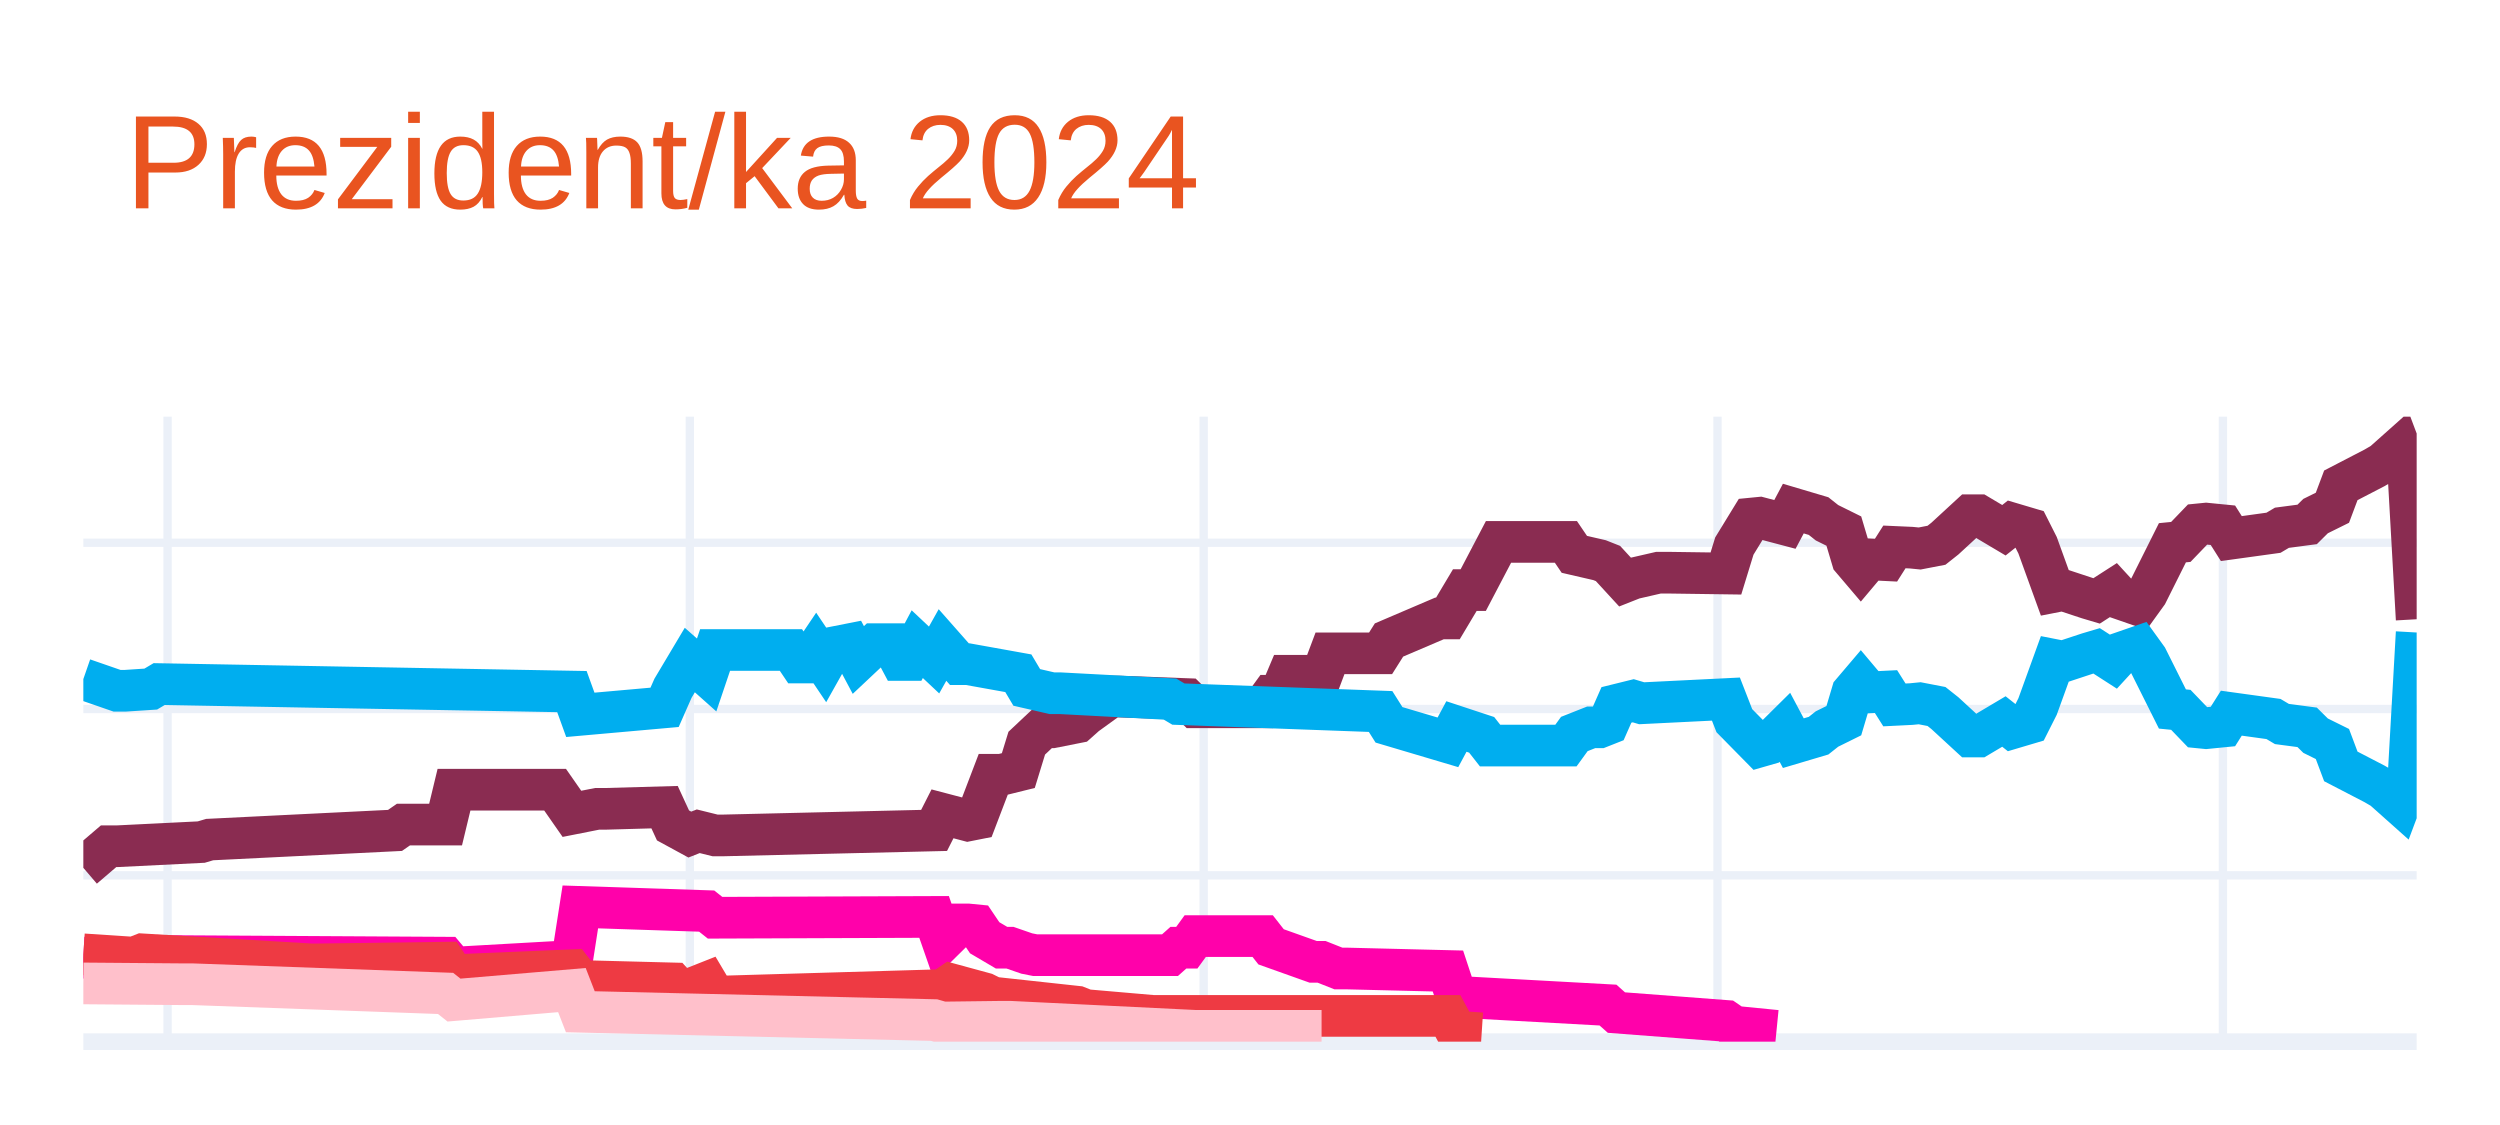
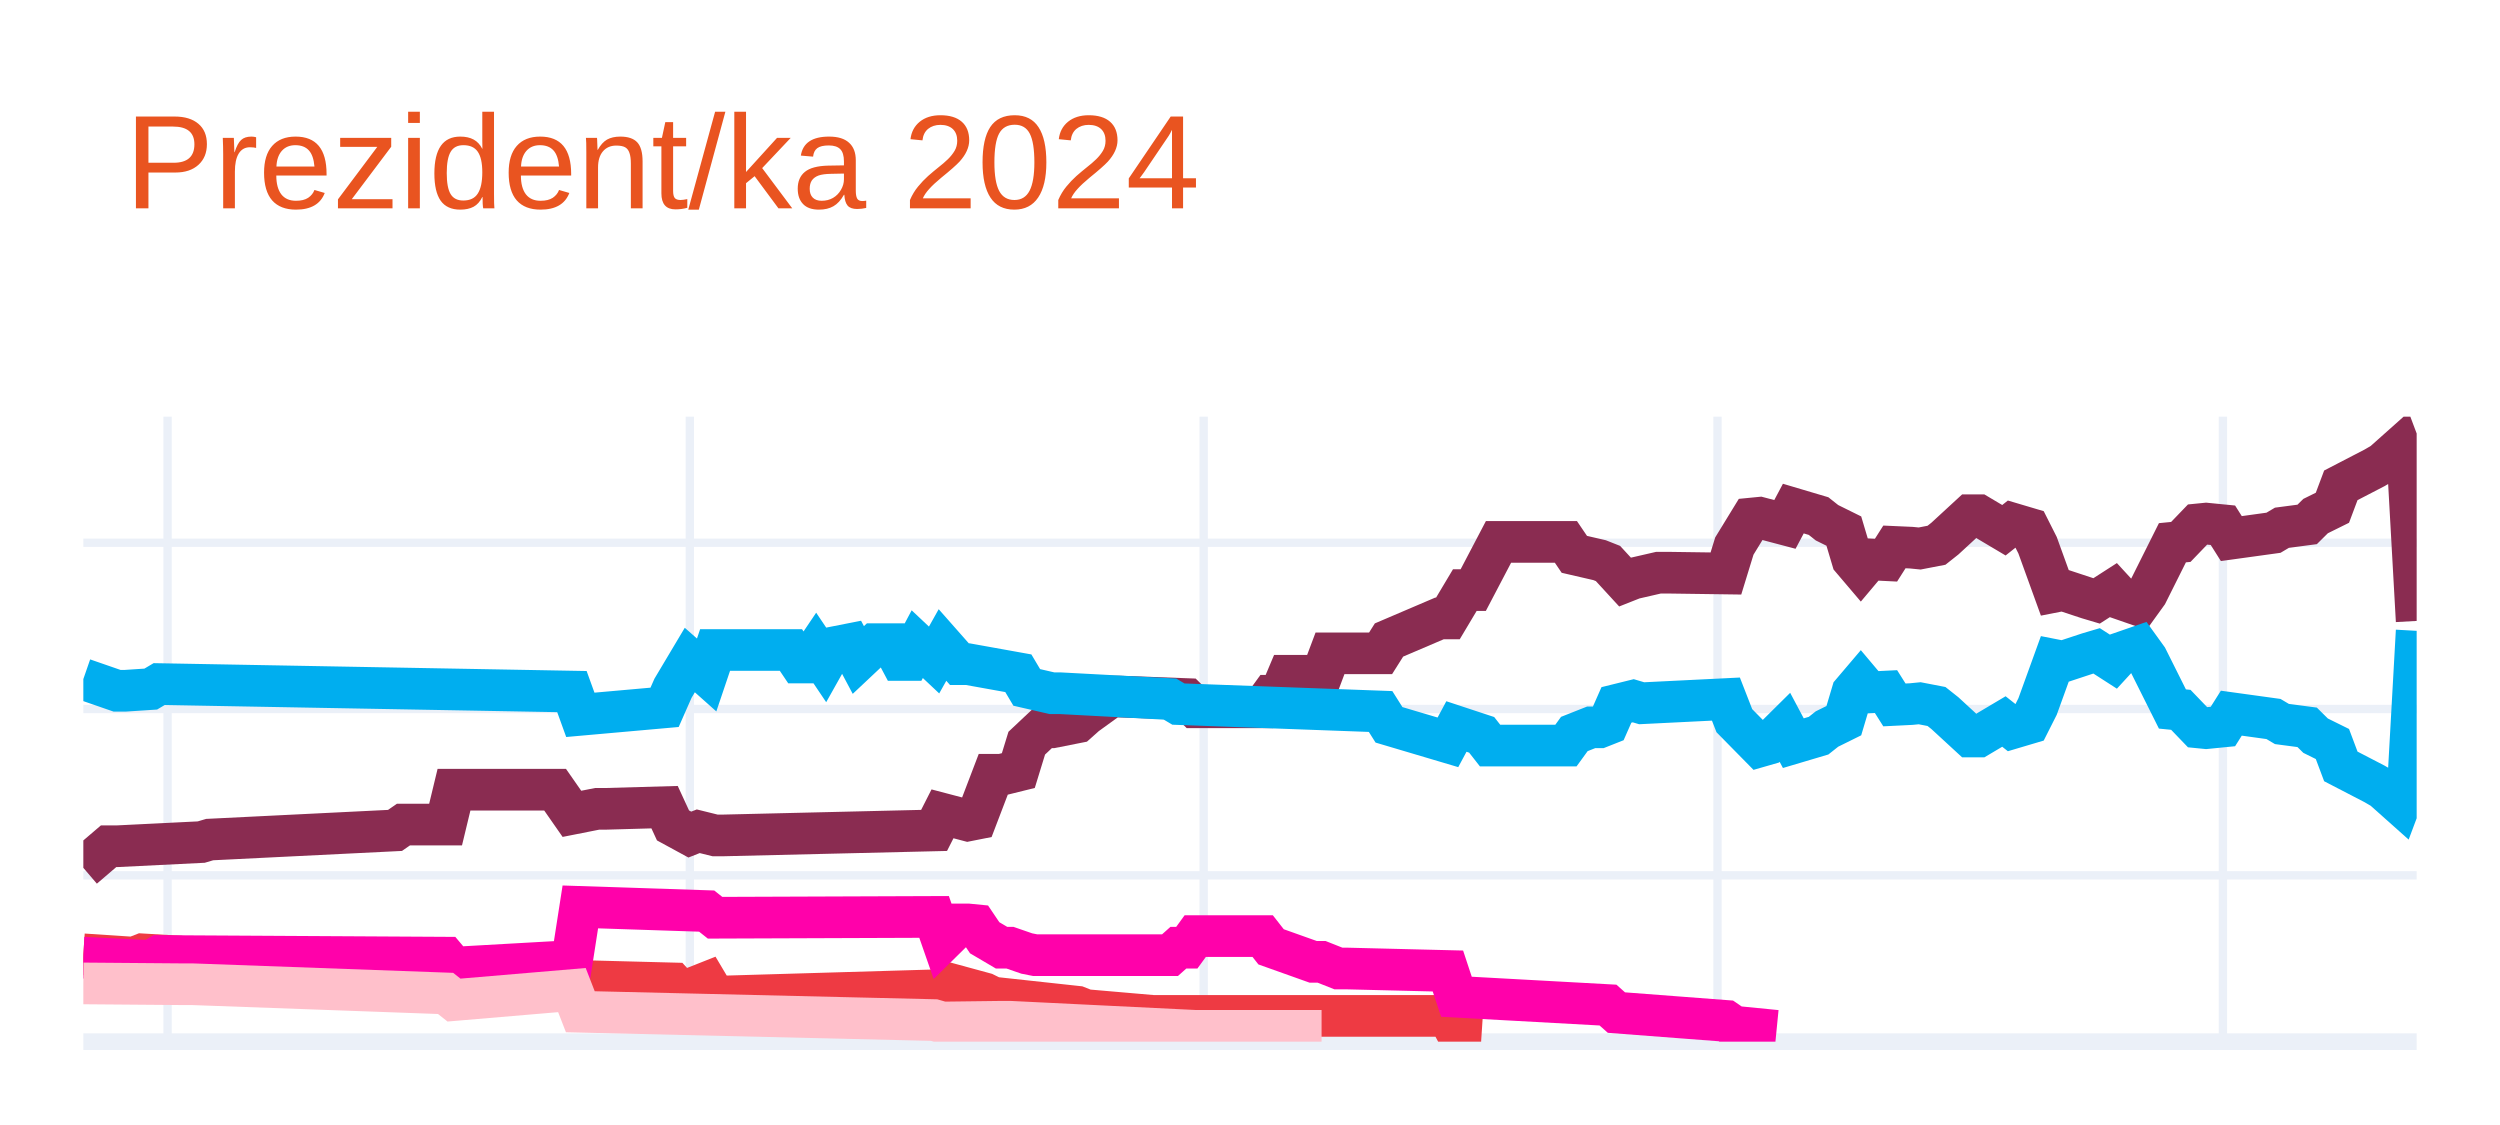
<svg xmlns="http://www.w3.org/2000/svg" class="main-svg" width="300" height="135" style="" viewBox="0 0 300 135">
  <rect x="0" y="0" width="300" height="135" style="fill: rgb(255, 255, 255); fill-opacity: 1;" />
-   <defs id="defs-b737c4">
+   <defs id="defs-337b1c">
    <g class="clips">
-       <clipPath id="clipb737c4xyplot" class="plotclip">
+       <clipPath id="clip337b1cxyplot" class="plotclip">
        <rect width="280" height="75" />
      </clipPath>
-       <clipPath class="axesclip" id="clipb737c4x">
+       <clipPath class="axesclip" id="clip337b1cx">
        <rect x="10" y="0" width="280" height="135" />
      </clipPath>
-       <clipPath class="axesclip" id="clipb737c4y">
+       <clipPath class="axesclip" id="clip337b1cy">
        <rect x="0" y="50" width="300" height="75" />
      </clipPath>
-       <clipPath class="axesclip" id="clipb737c4xy">
+       <clipPath class="axesclip" id="clip337b1cxy">
        <rect x="10" y="50" width="280" height="75" />
      </clipPath>
    </g>
    <g class="gradients" />
    <g class="patterns" />
  </defs>
  <g class="bglayer" />
  <g class="layer-below">
    <g class="imagelayer" />
    <g class="shapelayer" />
  </g>
  <g class="cartesianlayer">
    <g class="subplot xy">
      <g class="layer-subplot">
        <g class="shapelayer" />
        <g class="imagelayer" />
      </g>
      <g class="minor-gridlayer">
        <g class="x" />
        <g class="y" />
      </g>
      <g class="gridlayer">
        <g class="x">
          <path class="xgrid crisp" transform="translate(20.11,0)" d="M0,50v75" style="stroke: rgb(235, 240, 248); stroke-opacity: 1; stroke-width: 1px;" />
          <path class="xgrid crisp" transform="translate(82.78,0)" d="M0,50v75" style="stroke: rgb(235, 240, 248); stroke-opacity: 1; stroke-width: 1px;" />
          <path class="xgrid crisp" transform="translate(144.44,0)" d="M0,50v75" style="stroke: rgb(235, 240, 248); stroke-opacity: 1; stroke-width: 1px;" />
          <path class="xgrid crisp" transform="translate(206.1,0)" d="M0,50v75" style="stroke: rgb(235, 240, 248); stroke-opacity: 1; stroke-width: 1px;" />
          <path class="xgrid crisp" transform="translate(266.75,0)" d="M0,50v75" style="stroke: rgb(235, 240, 248); stroke-opacity: 1; stroke-width: 1px;" />
        </g>
        <g class="y">
          <path class="ygrid crisp" transform="translate(0,105.04)" d="M10,0h280" style="stroke: rgb(235, 240, 248); stroke-opacity: 1; stroke-width: 1px;" />
          <path class="ygrid crisp" transform="translate(0,85.08)" d="M10,0h280" style="stroke: rgb(235, 240, 248); stroke-opacity: 1; stroke-width: 1px;" />
          <path class="ygrid crisp" transform="translate(0,65.13)" d="M10,0h280" style="stroke: rgb(235, 240, 248); stroke-opacity: 1; stroke-width: 1px;" />
        </g>
      </g>
      <g class="zerolinelayer">
        <path class="yzl zl crisp" transform="translate(0,125)" d="M10,0h280" style="stroke: rgb(235, 240, 248); stroke-opacity: 1; stroke-width: 2px;" />
      </g>
      <path class="xlines-below" />
      <path class="ylines-below" />
      <g class="overlines-below" />
      <g class="xaxislayer-below" />
      <g class="yaxislayer-below" />
      <g class="overaxes-below" />
-       <g class="plot" transform="translate(10,50)" clip-path="url(#clipb737c4xyplot)">
+       <g class="plot" transform="translate(10,50)" clip-path="url(#clip337b1cxyplot)">
        <g class="scatterlayer mlayer">
-           <g class="trace scatter tracea07d65" style="stroke-miterlimit: 2; opacity: 1;">
+           <g class="trace scatter trace9d213b" style="stroke-miterlimit: 2; opacity: 1;">
            <g class="fills" />
            <g class="errorbars" />
            <g class="lines">
-               <path class="js-line" d="M0,54.14L3.03,51.55L4.04,51.55L14.15,51.05L15.16,50.75L37.4,49.65L38.41,48.95L43.47,48.95L44.48,44.76L56.61,44.76L58.63,47.66L61.66,47.06L62.67,47.06L69.75,46.86L70.76,49.05L72.78,50.15L73.79,49.75L75.81,50.25L76.82,50.25L102.09,49.65L103.1,47.66L106.14,48.46L107.15,48.26L109.17,42.97L110.18,42.97L112.2,42.47L113.21,39.18L115.23,37.28L116.25,37.28L119.28,36.68L120.29,35.78L123.32,33.59L124.33,33.59L132.42,33.89L133.43,34.88L141.52,34.88L142.53,33.49L143.54,33.49L144.55,31.09L148.59,31.09L149.6,28.4L155.67,28.4L156.68,26.8L162.74,24.21L163.75,24.21L165.78,20.81L166.79,20.81L169.82,15.03L170.83,15.03L177.91,15.03L178.92,16.52L181.95,17.22L182.96,17.62L184.98,19.82L185.99,19.42L189.03,18.72L190.04,18.72L197.11,18.82L198.12,15.53L200.14,12.23L201.16,12.13L204.19,12.93L205.2,11.03L208.23,11.93L209.24,12.73L211.26,13.73L212.27,17.12L213.29,18.32L214.3,17.12L216.32,17.22L217.33,15.63L219.35,15.72L220.36,15.82L222.38,15.43L223.39,14.63L226.43,11.83L227.44,11.83L230.47,13.63L231.48,12.83L233.5,13.43L234.51,15.43L236.53,21.01L237.55,20.81L240.58,21.81L241.59,22.11L243.61,20.81L244.62,21.91L246.64,22.61L247.65,21.21L250.69,15.13L251.7,15.03L253.72,12.93L254.73,12.83L256.75,13.03L257.76,14.63L262.82,13.93L263.83,13.33L266.86,12.93L267.87,11.93L269.89,10.93L270.9,8.24L274.95,6.14L275.96,5.55L277.98,3.75L278.99,6.44L280,24.31" style="vector-effect: none; fill: none; stroke: rgb(138, 44, 81); stroke-opacity: 1; stroke-width: 5px; opacity: 1;" />
+               <path class="js-line" d="M0,54.14L3.03,51.55L4.04,51.55L14.15,51.05L15.16,50.75L37.4,49.65L38.41,48.95L43.47,48.95L44.48,44.76L56.61,44.76L58.63,47.66L61.66,47.06L62.67,47.06L69.75,46.86L70.76,49.05L72.78,50.15L73.79,49.75L75.81,50.25L76.82,50.25L102.09,49.65L103.1,47.66L106.14,48.46L107.15,48.26L109.17,42.97L110.18,42.97L112.2,42.47L113.21,39.18L115.23,37.28L116.25,37.28L119.28,36.68L120.29,35.78L123.32,33.59L124.33,33.59L132.42,33.89L133.43,34.88L141.52,34.88L142.53,33.49L143.54,33.49L144.55,31.09L148.59,31.09L149.6,28.4L155.67,28.4L156.68,26.8L162.74,24.21L163.75,24.21L165.78,20.81L166.79,20.81L169.82,15.03L170.83,15.03L177.91,15.03L178.92,16.52L181.95,17.22L182.96,17.62L184.98,19.82L185.99,19.42L189.03,18.72L190.04,18.72L197.11,18.82L198.12,15.53L200.14,12.23L201.16,12.13L204.19,12.93L205.2,11.03L208.23,11.93L209.24,12.73L211.26,13.73L212.27,17.12L213.29,18.32L214.3,17.12L216.32,17.22L217.33,15.63L219.35,15.72L220.36,15.82L222.38,15.43L223.39,14.63L226.43,11.83L227.44,11.83L230.47,13.63L231.48,12.83L233.5,13.43L234.51,15.43L236.53,21.01L237.55,20.81L240.58,21.81L241.59,22.11L243.61,20.81L244.62,21.91L246.64,22.61L247.65,21.21L250.69,15.13L251.7,15.03L253.72,12.93L254.73,12.83L256.75,13.03L257.76,14.63L262.82,13.93L263.83,13.33L266.86,12.93L267.87,11.93L269.89,10.93L270.9,8.24L274.95,6.14L275.96,5.55L277.98,3.75L278.99,6.44L280,24.51" style="vector-effect: none; fill: none; stroke: rgb(138, 44, 81); stroke-opacity: 1; stroke-width: 5px; opacity: 1;" />
            </g>
            <g class="points" />
            <g class="text" />
          </g>
-           <g class="trace scatter trace6bcccc" style="stroke-miterlimit: 2; opacity: 1;">
+           <g class="trace scatter tracef59757" style="stroke-miterlimit: 2; opacity: 1;">
            <g class="fills" />
            <g class="errorbars" />
            <g class="lines">
-               <path class="js-line" d="M0,31.49L4.04,32.89L5.05,32.89L8.09,32.69L9.1,32.09L58.63,32.99L59.64,35.78L69.75,34.88L70.76,32.59L72.78,29.2L73.79,30.09L74.8,30.99L75.81,28L84.91,28L85.92,29.5L86.93,29.5L87.94,28L88.95,29.5L89.96,27.7L91.99,27.3L93,29.2L95.02,27.3L96.03,27.3L97.04,27.3L98.05,29.2L99.06,29.2L100.07,27.3L102.09,29.2L103.1,27.4L105.13,29.7L106.14,29.7L112.2,30.79L113.21,32.49L116.25,33.19L117.26,33.19L130.4,33.89L131.41,34.49L155.67,35.38L156.68,36.98L163.75,39.08L164.77,37.18L167.8,38.18L168.81,39.47L177.91,39.47L178.92,38.08L180.94,37.28L181.95,37.28L182.96,36.88L183.97,34.59L185.99,34.09L187,34.39L197.11,33.89L198.12,36.48L201.16,39.57L202.17,39.28L204.19,37.28L205.2,39.18L208.23,38.28L209.24,37.48L211.26,36.48L212.27,33.09L213.29,31.89L214.3,33.09L216.32,32.99L217.33,34.59L219.35,34.49L220.36,34.39L222.38,34.78L223.39,35.58L226.43,38.38L227.44,38.38L230.47,36.58L231.48,37.38L233.5,36.78L234.51,34.78L236.53,29.2L237.55,29.4L240.58,28.4L241.59,28.1L243.61,29.4L244.62,28.3L246.64,27.6L247.65,29L250.69,35.08L251.7,35.18L253.72,37.28L254.73,37.38L256.75,37.18L257.76,35.58L262.82,36.28L263.83,36.88L266.86,37.28L267.87,38.28L269.89,39.28L270.9,41.97L274.95,44.07L275.96,44.66L277.98,46.46L278.99,43.77L280,25.9" style="vector-effect: none; fill: none; stroke: rgb(0, 174, 239); stroke-opacity: 1; stroke-width: 5px; opacity: 1;" />
+               <path class="js-line" d="M0,31.49L4.04,32.89L5.05,32.89L8.09,32.69L9.1,32.09L58.63,32.99L59.64,35.78L69.75,34.88L70.76,32.59L72.78,29.2L73.79,30.09L74.8,30.99L75.81,28L84.91,28L85.92,29.5L86.93,29.5L87.94,28L88.95,29.5L89.96,27.7L91.99,27.3L93,29.2L95.02,27.3L96.03,27.3L97.04,27.3L98.05,29.2L99.06,29.2L100.07,27.3L102.09,29.2L103.1,27.4L105.13,29.7L106.14,29.7L112.2,30.79L113.21,32.49L116.25,33.19L117.26,33.19L130.4,33.89L131.41,34.49L155.67,35.38L156.68,36.98L163.75,39.08L164.77,37.18L167.8,38.18L168.81,39.47L177.91,39.47L178.92,38.08L180.94,37.28L181.95,37.28L182.96,36.88L183.97,34.59L185.99,34.09L187,34.39L197.11,33.89L198.12,36.48L201.16,39.57L202.17,39.28L204.19,37.28L205.2,39.18L208.23,38.28L209.24,37.48L211.26,36.48L212.27,33.09L213.29,31.89L214.3,33.09L216.32,32.99L217.33,34.59L219.35,34.49L220.36,34.39L222.38,34.78L223.39,35.58L226.43,38.38L227.44,38.38L230.47,36.58L231.48,37.38L233.5,36.78L234.51,34.78L236.53,29.2L237.55,29.4L240.58,28.4L241.59,28.1L243.61,29.4L244.62,28.3L246.64,27.6L247.65,29L250.69,35.08L251.7,35.18L253.72,37.28L254.73,37.38L256.75,37.18L257.76,35.58L262.82,36.28L263.83,36.88L266.86,37.28L267.87,38.28L269.89,39.28L270.9,41.97L274.95,44.07L275.96,44.66L277.98,46.46L278.99,43.77L280,25.7" style="vector-effect: none; fill: none; stroke: rgb(0, 174, 239); stroke-opacity: 1; stroke-width: 5px; opacity: 1;" />
            </g>
            <g class="points" />
            <g class="text" />
          </g>
-           <g class="trace scatter trace740880" style="stroke-miterlimit: 2; opacity: 1;">
+           <g class="trace scatter trace53621c" style="stroke-miterlimit: 2; opacity: 1;">
+             <g class="fills" />
+             <g class="errorbars" />
+             <g class="lines">
+               <path class="js-line" d="M0,64.52L6.06,64.92L7.08,64.52L27.29,65.72L28.3,65.72L43.47,65.52L44.48,67.02L58.63,66.42L59.64,67.72L70.76,68.01L71.77,69.11L74.8,67.91L75.81,69.61L103.1,68.81L104.12,68.11L108.16,69.21L109.17,69.71L119.28,70.81L120.29,71.21L128.38,71.91L129.39,71.91L163.75,71.91L164.77,73.8L167.8,74" style="vector-effect: none; fill: none; stroke: rgb(238, 58, 67); stroke-opacity: 1; stroke-width: 5px; opacity: 1;" />
+             </g>
+             <g class="points" />
+             <g class="text" />
+           </g>
+           <g class="trace scatter tracef132e7" style="stroke-miterlimit: 2; opacity: 1;">
            <g class="fills" />
            <g class="errorbars" />
            <g class="lines">
              <path class="js-line" d="M0,64.92L8.09,65.32L9.1,64.72L43.47,64.92L44.48,66.12L58.63,65.32L59.64,58.83L74.8,59.33L75.81,60.13L102.09,60.03L103.1,62.93L105.13,60.93L106.14,60.93L107.15,61.03L108.16,62.53L110.18,63.72L111.19,63.72L113.21,64.42L114.22,64.62L130.4,64.62L131.41,63.72L132.42,63.72L133.43,62.33L141.52,62.33L142.53,63.62L147.58,65.42L148.59,65.42L150.61,66.22L151.62,66.22L163.75,66.52L164.77,69.61L182.96,70.61L183.97,71.51L197.11,72.51L198.12,73.2L203.18,73.7" style="vector-effect: none; fill: none; stroke: rgb(255, 1, 170); stroke-opacity: 1; stroke-width: 5px; opacity: 1;" />
            </g>
            <g class="points" />
            <g class="text" />
          </g>
-           <g class="trace scatter trace7a3590" style="stroke-miterlimit: 2; opacity: 1;">
-             <g class="fills" />
-             <g class="errorbars" />
-             <g class="lines">
-               <path class="js-line" d="M0,64.52L6.06,64.92L7.08,64.52L27.29,65.72L28.3,65.72L43.47,65.52L44.48,67.02L58.63,66.42L59.64,67.72L70.76,68.01L71.77,69.11L74.8,67.91L75.81,69.61L103.1,68.81L104.12,68.11L108.16,69.21L109.17,69.71L119.28,70.81L120.29,71.21L128.38,71.91L129.39,71.91L163.75,71.91L164.77,73.8L167.8,74" style="vector-effect: none; fill: none; stroke: rgb(238, 58, 67); stroke-opacity: 1; stroke-width: 5px; opacity: 1;" />
-             </g>
-             <g class="points" />
-             <g class="text" />
-           </g>
-           <g class="trace scatter traced5e36b" style="stroke-miterlimit: 2; opacity: 1;">
+           <g class="trace scatter trace969aa5" style="stroke-miterlimit: 2; opacity: 1;">
            <g class="fills" />
            <g class="errorbars" />
            <g class="lines">
              <path class="js-line" d="M0,68.01L12.13,68.11L13.14,68.11L43.47,69.21L44.48,70.01L58.63,68.81L59.64,71.41L102.09,72.41L103.1,72.7L110.18,72.61L111.19,72.61L133.43,73.7L135.45,73.7L148.59,73.7" style="vector-effect: none; fill: none; stroke: rgb(255, 192, 203); stroke-opacity: 1; stroke-width: 5px; opacity: 1;" />
            </g>
            <g class="points" />
            <g class="text" />
          </g>
        </g>
      </g>
      <g class="overplot" />
      <path class="xlines-above crisp" d="M0,0" style="fill: none;" />
      <path class="ylines-above crisp" d="M0,0" style="fill: none;" />
      <g class="overlines-above" />
      <g class="xaxislayer-above" />
      <g class="yaxislayer-above" />
      <g class="overaxes-above" />
    </g>
  </g>
  <g class="polarlayer" />
  <g class="smithlayer" />
  <g class="ternarylayer" />
  <g class="geolayer" />
  <g class="funnelarealayer" />
  <g class="pielayer" />
  <g class="iciclelayer" />
  <g class="treemaplayer" />
  <g class="sunburstlayer" />
  <g class="glimages" />
-   <defs id="topdefs-b737c4">
+   <defs id="topdefs-337b1c">
    <g class="clips" />
  </defs>
  <g class="layer-above">
    <g class="imagelayer" />
    <g class="shapelayer" />
  </g>
  <g class="infolayer">
    <g class="g-gtitle">
      <text class="gtitle" x="15" y="25" text-anchor="start" dy="0em" style="font-family: Ubuntu, verdana, arial, sans-serif; font-size: 16px; fill: rgb(233, 84, 32); opacity: 1; font-weight: normal; white-space: pre;">Prezident/ka 2024</text>
    </g>
    <g class="g-xtitle" />
    <g class="g-ytitle" />
  </g>
</svg>
